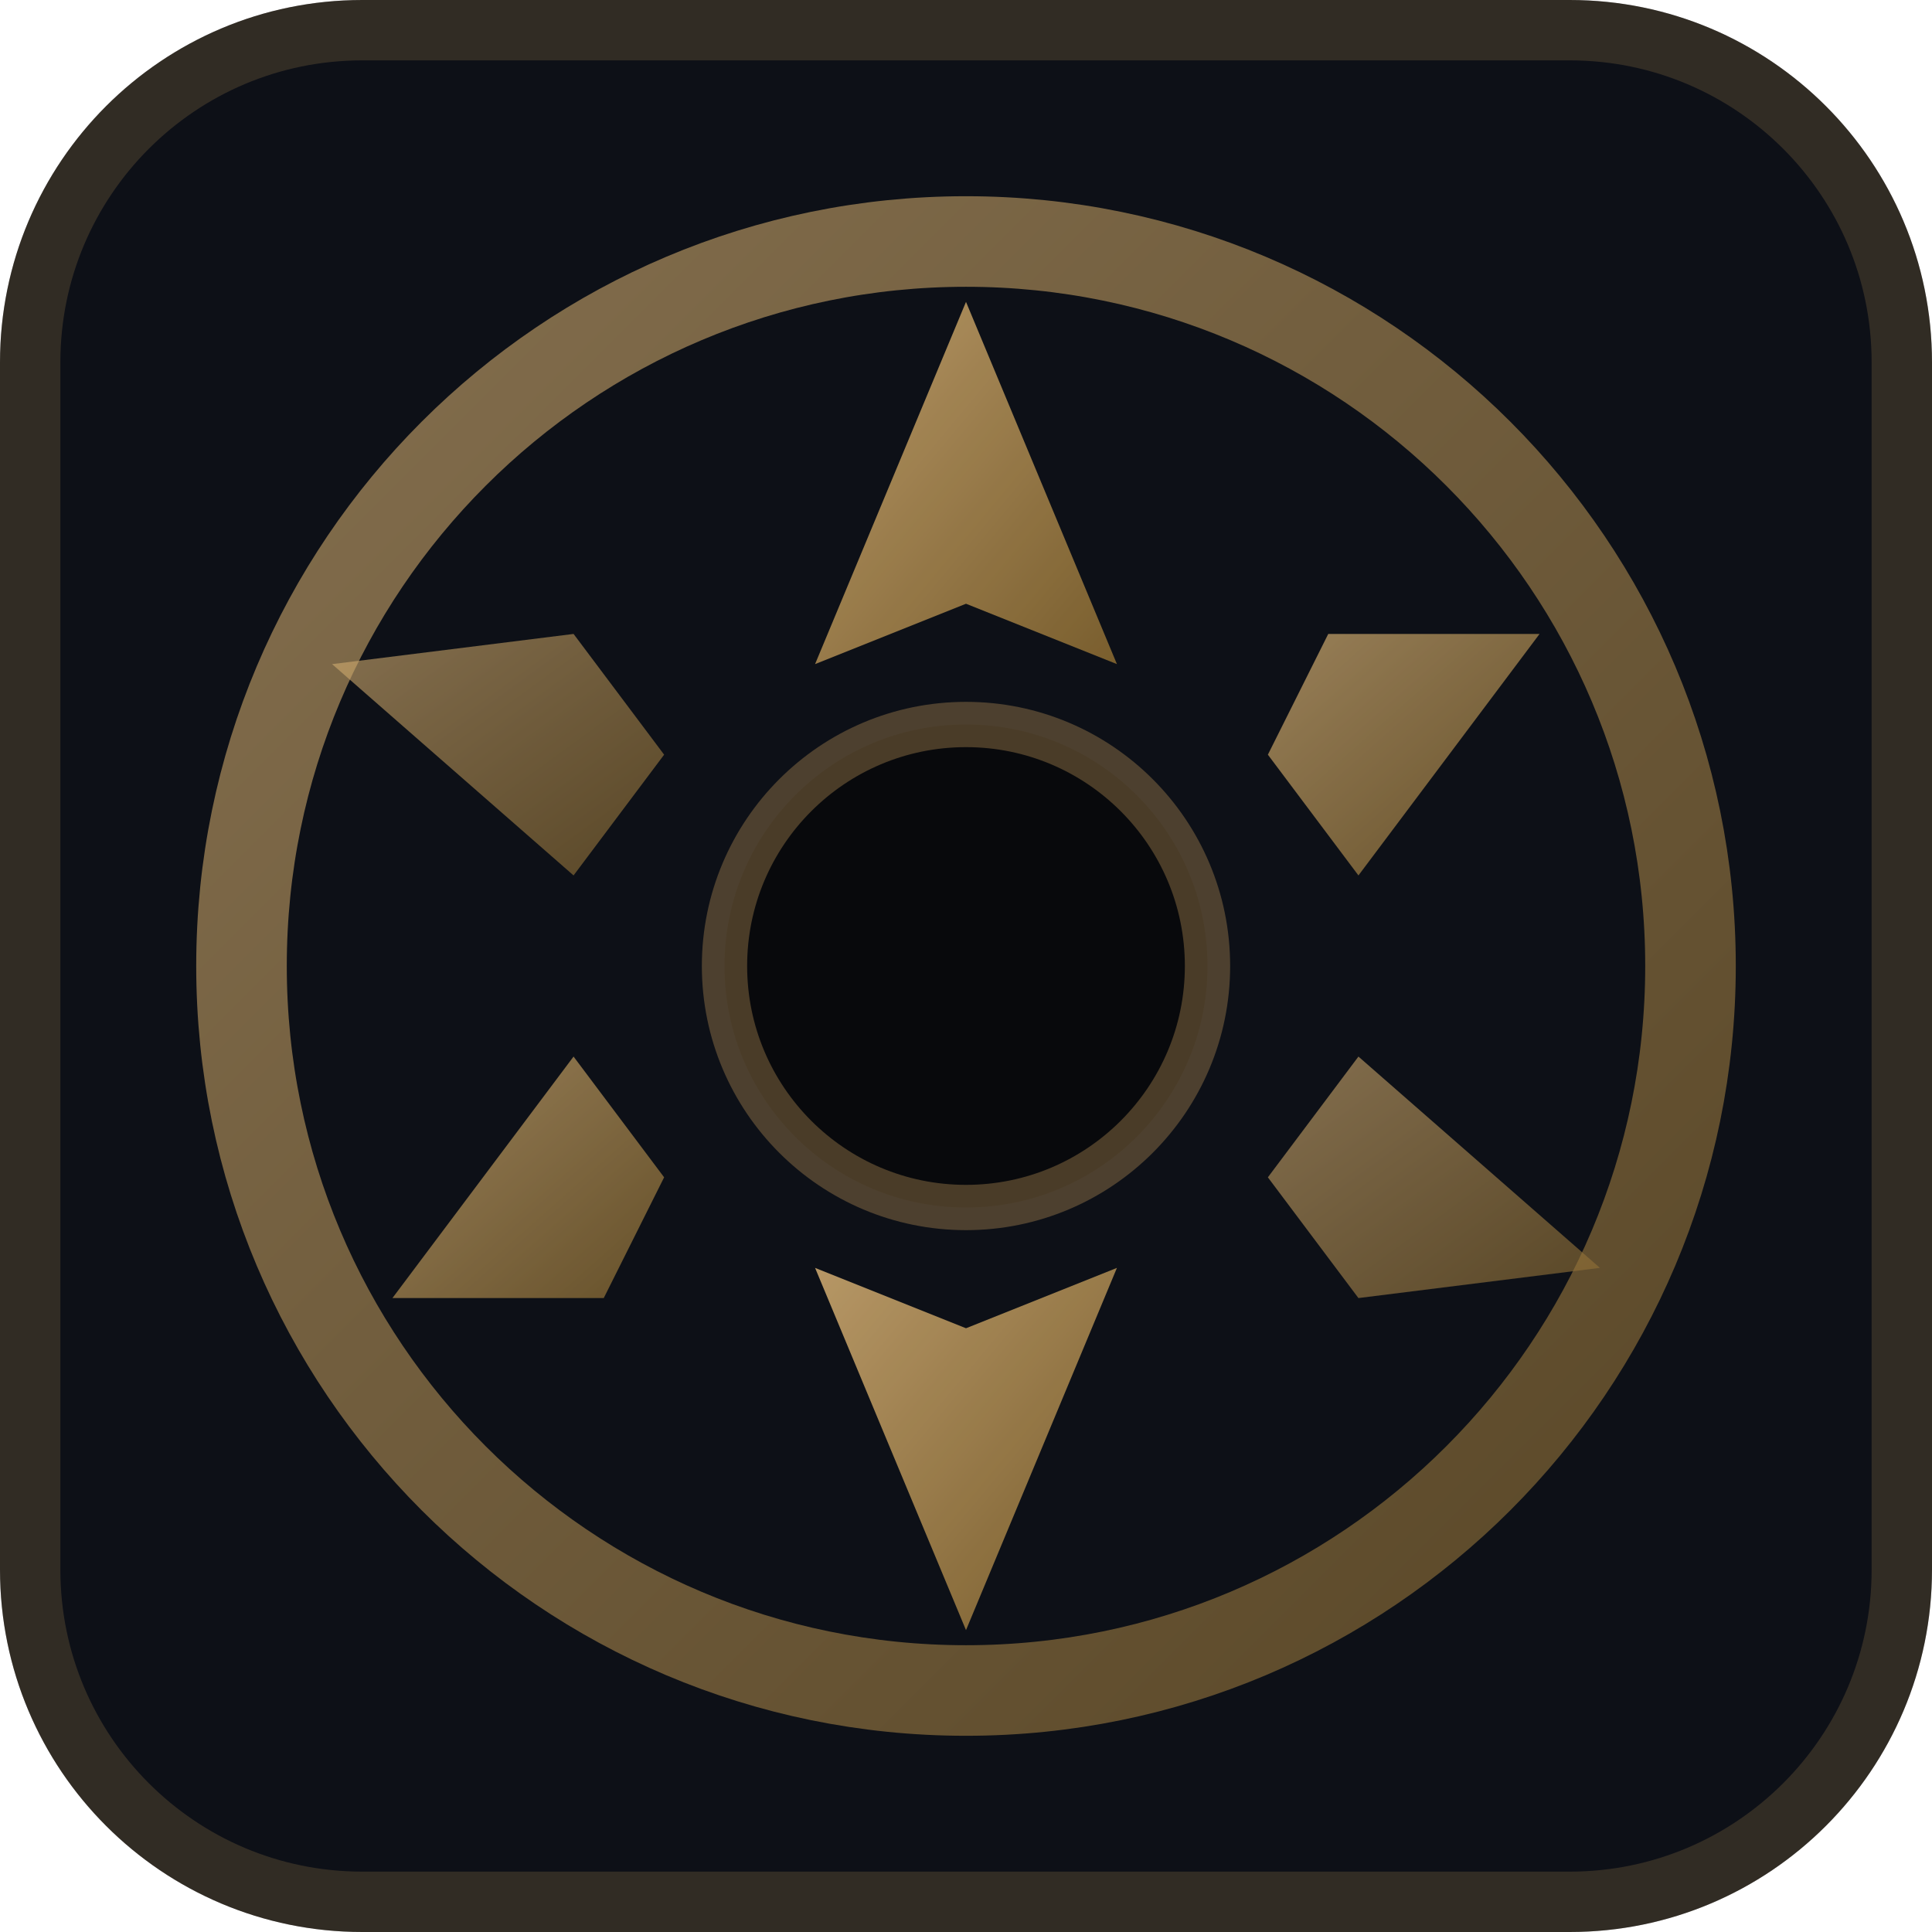
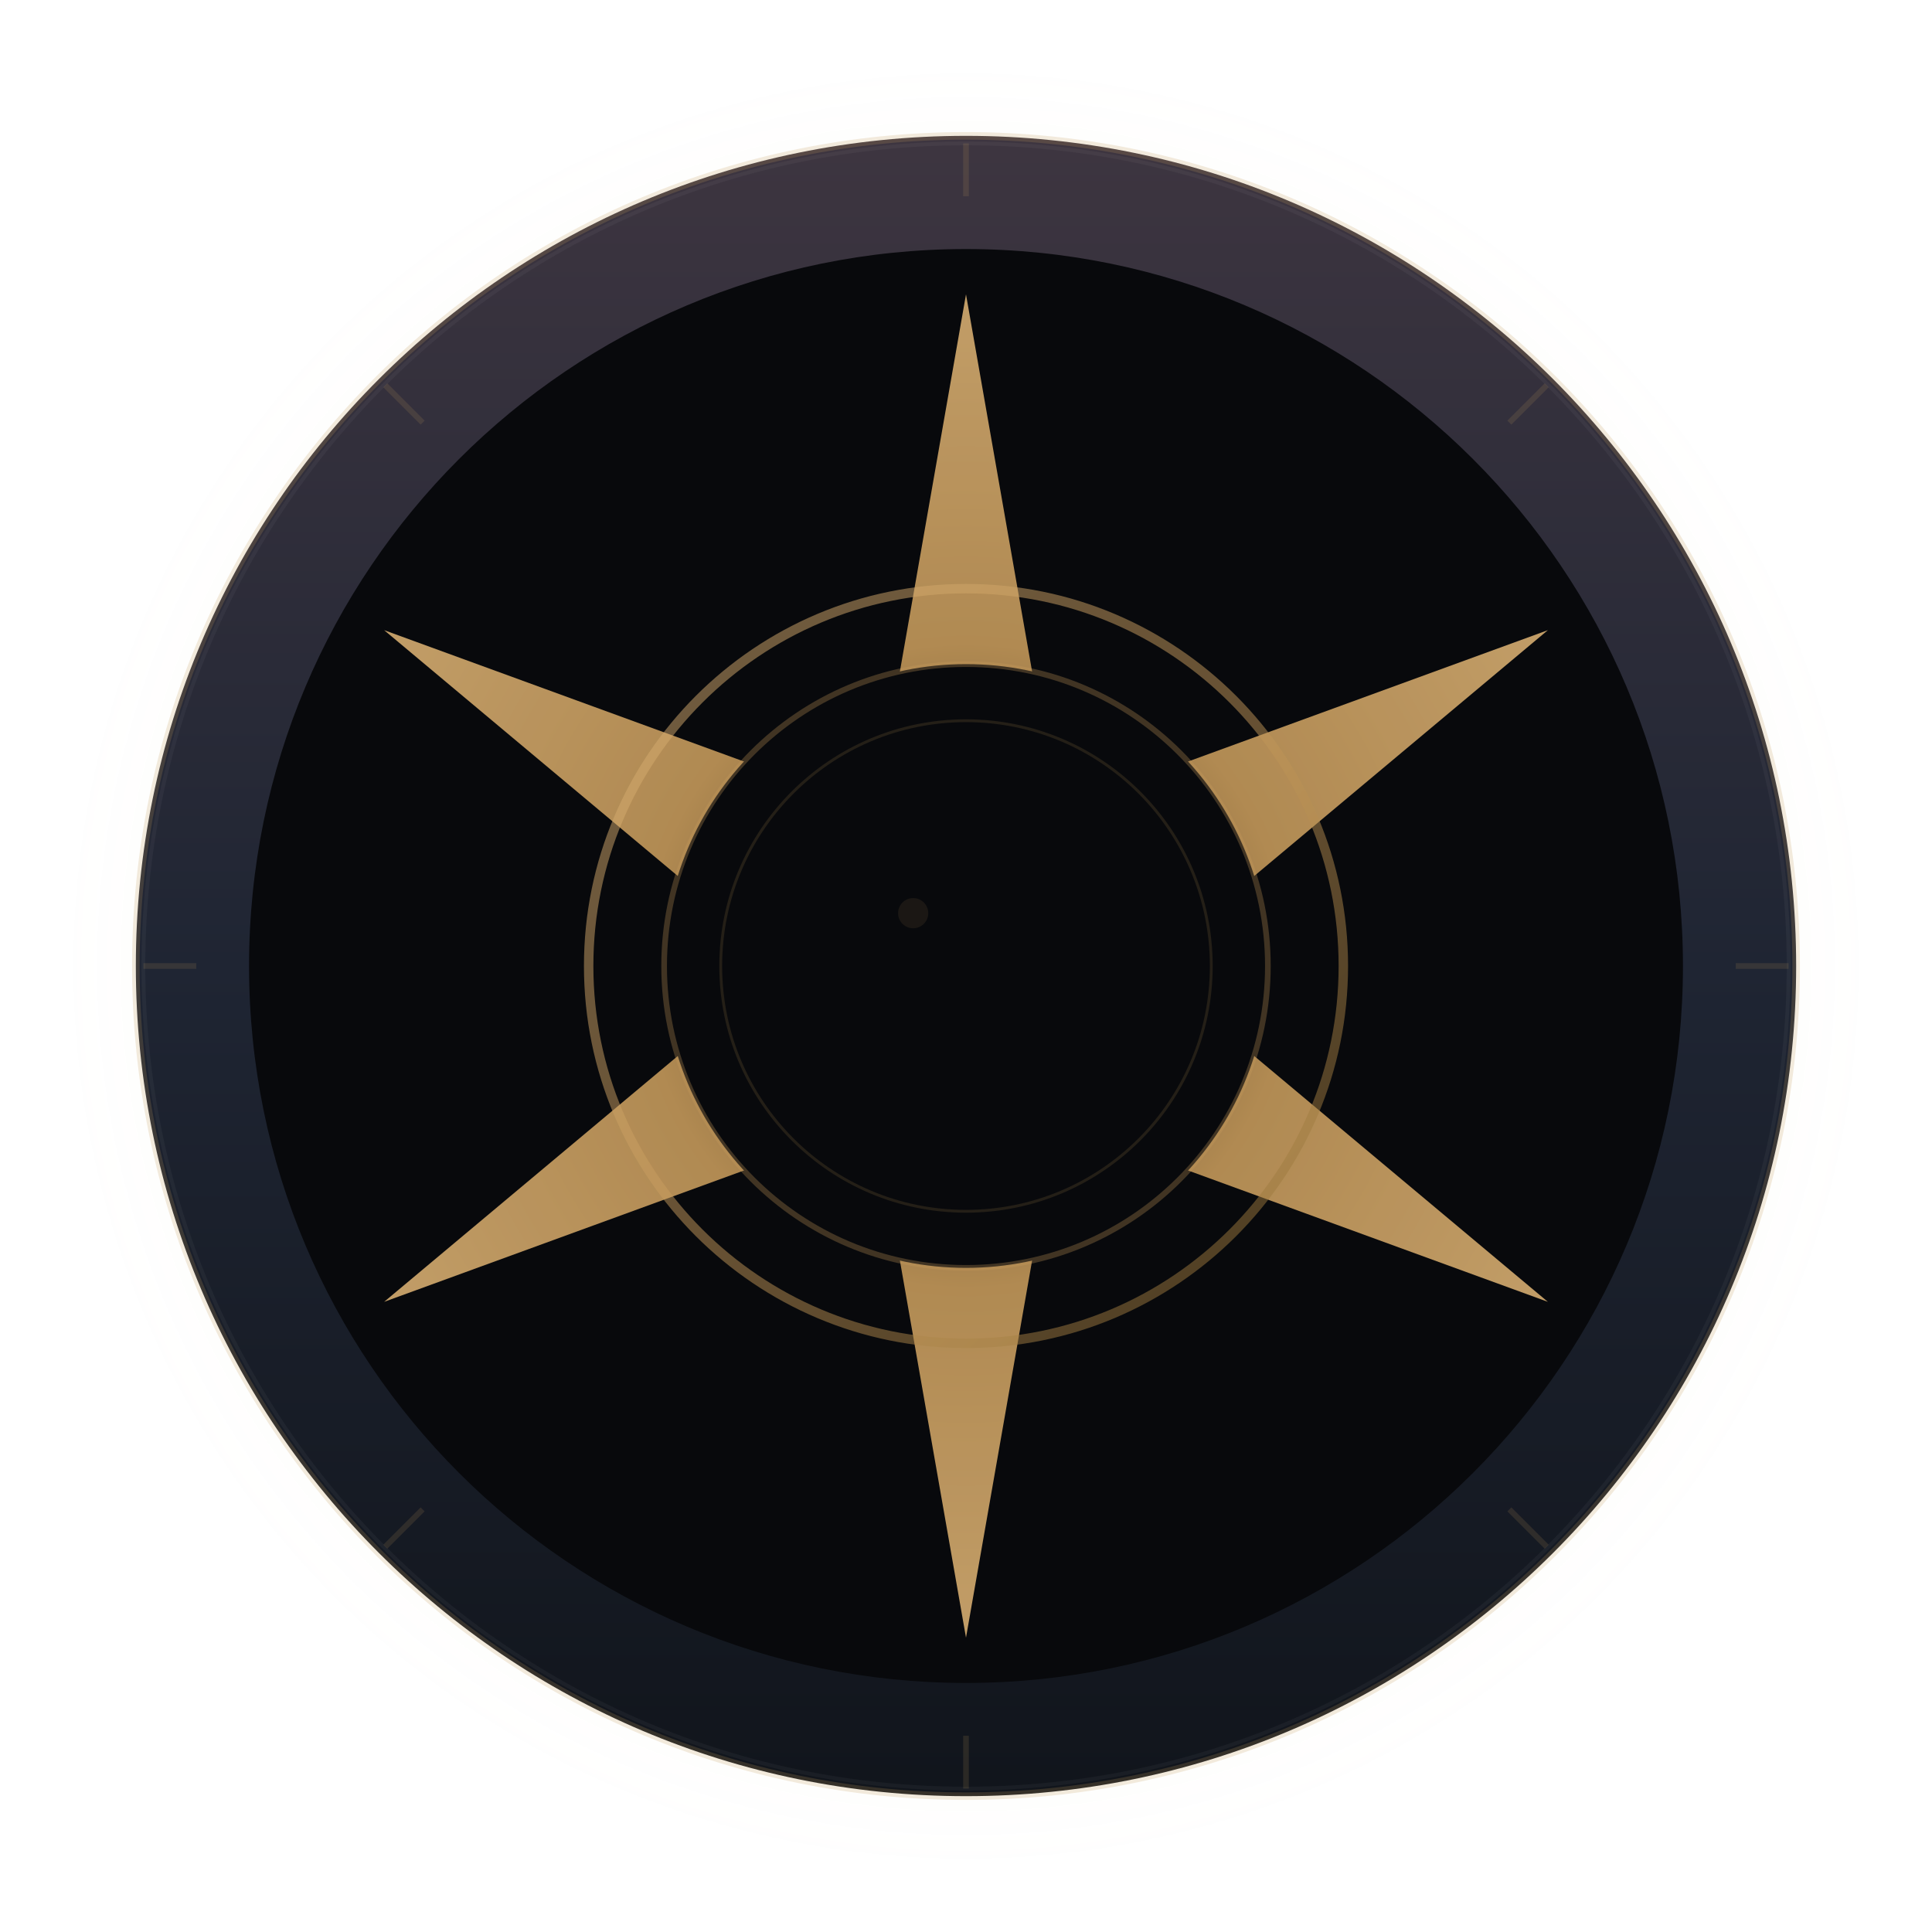
- <svg xmlns="http://www.w3.org/2000/svg" viewBox="0 0 32 32" fill="none">
+ <svg xmlns="http://www.w3.org/2000/svg" viewBox="0 0 512 512" fill="none">
  <defs>
-     <linearGradient id="b" x1="0" y1="0" x2="1" y2="1">
-       <stop offset="0%" stop-color="#d4af74" />
+     <linearGradient id="brass" x1="0" y1="0" x2="1" y2="1">
+       <stop offset="0%" stop-color="#ddb477" />
+       <stop offset="50%" stop-color="#c79b5c" />
      <stop offset="100%" stop-color="#8c6c32" />
    </linearGradient>
+     <radialGradient id="blade-fill" cx="256" cy="256" r="190" gradientUnits="userSpaceOnUse">
+       <stop offset="0%" stop-color="#6b5225" />
+       <stop offset="45%" stop-color="#c79b5c" />
+       <stop offset="100%" stop-color="#ddb477" />
+     </radialGradient>
+     <radialGradient id="glow" cx="50%" cy="50%" r="50%">
+       <stop offset="0%" stop-color="#c79b5c" stop-opacity="0.15" />
+       <stop offset="100%" stop-color="#c79b5c" stop-opacity="0" />
+     </radialGradient>
+     <linearGradient id="ring" x1="0" y1="0" x2="0" y2="1">
+       <stop offset="0%" stop-color="#3d3540" />
+       <stop offset="50%" stop-color="#1f2533" />
+       <stop offset="100%" stop-color="#11151c" />
+     </linearGradient>
  </defs>
-   <rect width="32" height="32" rx="6" fill="#0d1017" />
-   <rect x="0.5" y="0.5" width="31" height="31" rx="5.5" fill="none" stroke="#c79b5c" stroke-opacity="0.2" />
-   <circle cx="16" cy="16" r="12" fill="none" stroke="url(#b)" stroke-width="1.5" stroke-opacity="0.6" />
-   <polygon points="16,5 18.5,11 16,10 13.5,11" fill="url(#b)" opacity="0.85" />
-   <polygon points="25.5,10.5 22.5,14.5 21,12.5 22,10.5" fill="url(#b)" opacity="0.7" />
-   <polygon points="26.5,21 22.5,21.5 21,19.5 22.5,17.5" fill="url(#b)" opacity="0.6" />
-   <polygon points="16,27 13.5,21 16,22 18.5,21" fill="url(#b)" opacity="0.85" />
-   <polygon points="6.5,21.5 9.5,17.5 11,19.5 10,21.5" fill="url(#b)" opacity="0.7" />
-   <polygon points="5.5,11 9.5,10.5 11,12.5 9.5,14.5" fill="url(#b)" opacity="0.6" />
-   <circle cx="16" cy="16" r="4" fill="#08090c" />
-   <circle cx="16" cy="16" r="4" fill="none" stroke="#c79b5c" stroke-width="0.75" stroke-opacity="0.35" />
+   <circle cx="256" cy="256" r="240" fill="url(#glow)" />
+   <circle cx="256" cy="256" r="220" fill="url(#ring)" stroke="#c79b5c" stroke-opacity="0.2" stroke-width="2" />
+   <circle cx="256" cy="256" r="218" fill="none" stroke="rgba(255,255,255,0.04)" stroke-width="1" />
+   <circle cx="256" cy="256" r="190" fill="#08090c" />
+   <polygon points="256,78 278.4,205.8 233.6,205.8" fill="url(#blade-fill)" opacity="0.88" />
+   <polygon points="410.2,167 310.7,250.3 288.3,211.5" fill="url(#blade-fill)" opacity="0.88" />
+   <polygon points="410.2,345 288.3,300.5 310.7,261.7" fill="url(#blade-fill)" opacity="0.88" />
+   <polygon points="256,434 233.6,306.2 278.4,306.2" fill="url(#blade-fill)" opacity="0.88" />
+   <polygon points="101.8,345 201.3,261.7 223.7,300.5" fill="url(#blade-fill)" opacity="0.88" />
+   <polygon points="101.8,167 223.7,211.5 201.3,250.3" fill="url(#blade-fill)" opacity="0.88" />
+   <circle cx="256" cy="256" r="100" fill="none" stroke="url(#brass)" stroke-width="2.5" stroke-opacity="0.5" />
+   <circle cx="256" cy="256" r="80" fill="#08090c" />
+   <circle cx="256" cy="256" r="80" fill="none" stroke="#c79b5c" stroke-width="1.5" stroke-opacity="0.3" />
+   <circle cx="256" cy="256" r="65" fill="none" stroke="#c79b5c" stroke-width="0.75" stroke-opacity="0.15" />
+   <circle cx="242" cy="242" r="4" fill="#c79b5c" opacity="0.1" />
+   <g stroke="#c79b5c" stroke-opacity="0.15" stroke-width="1.5">
+     <line x1="256" y1="38" x2="256" y2="52" />
+     <line x1="256" y1="460" x2="256" y2="474" />
+     <line x1="38" y1="256" x2="52" y2="256" />
+     <line x1="460" y1="256" x2="474" y2="256" />
+     <line x1="102.1" y1="102.1" x2="112" y2="112" />
+     <line x1="409.9" y1="102.1" x2="400" y2="112" />
+     <line x1="102.1" y1="409.9" x2="112" y2="400" />
+     <line x1="409.9" y1="409.9" x2="400" y2="400" />
+   </g>
</svg>
